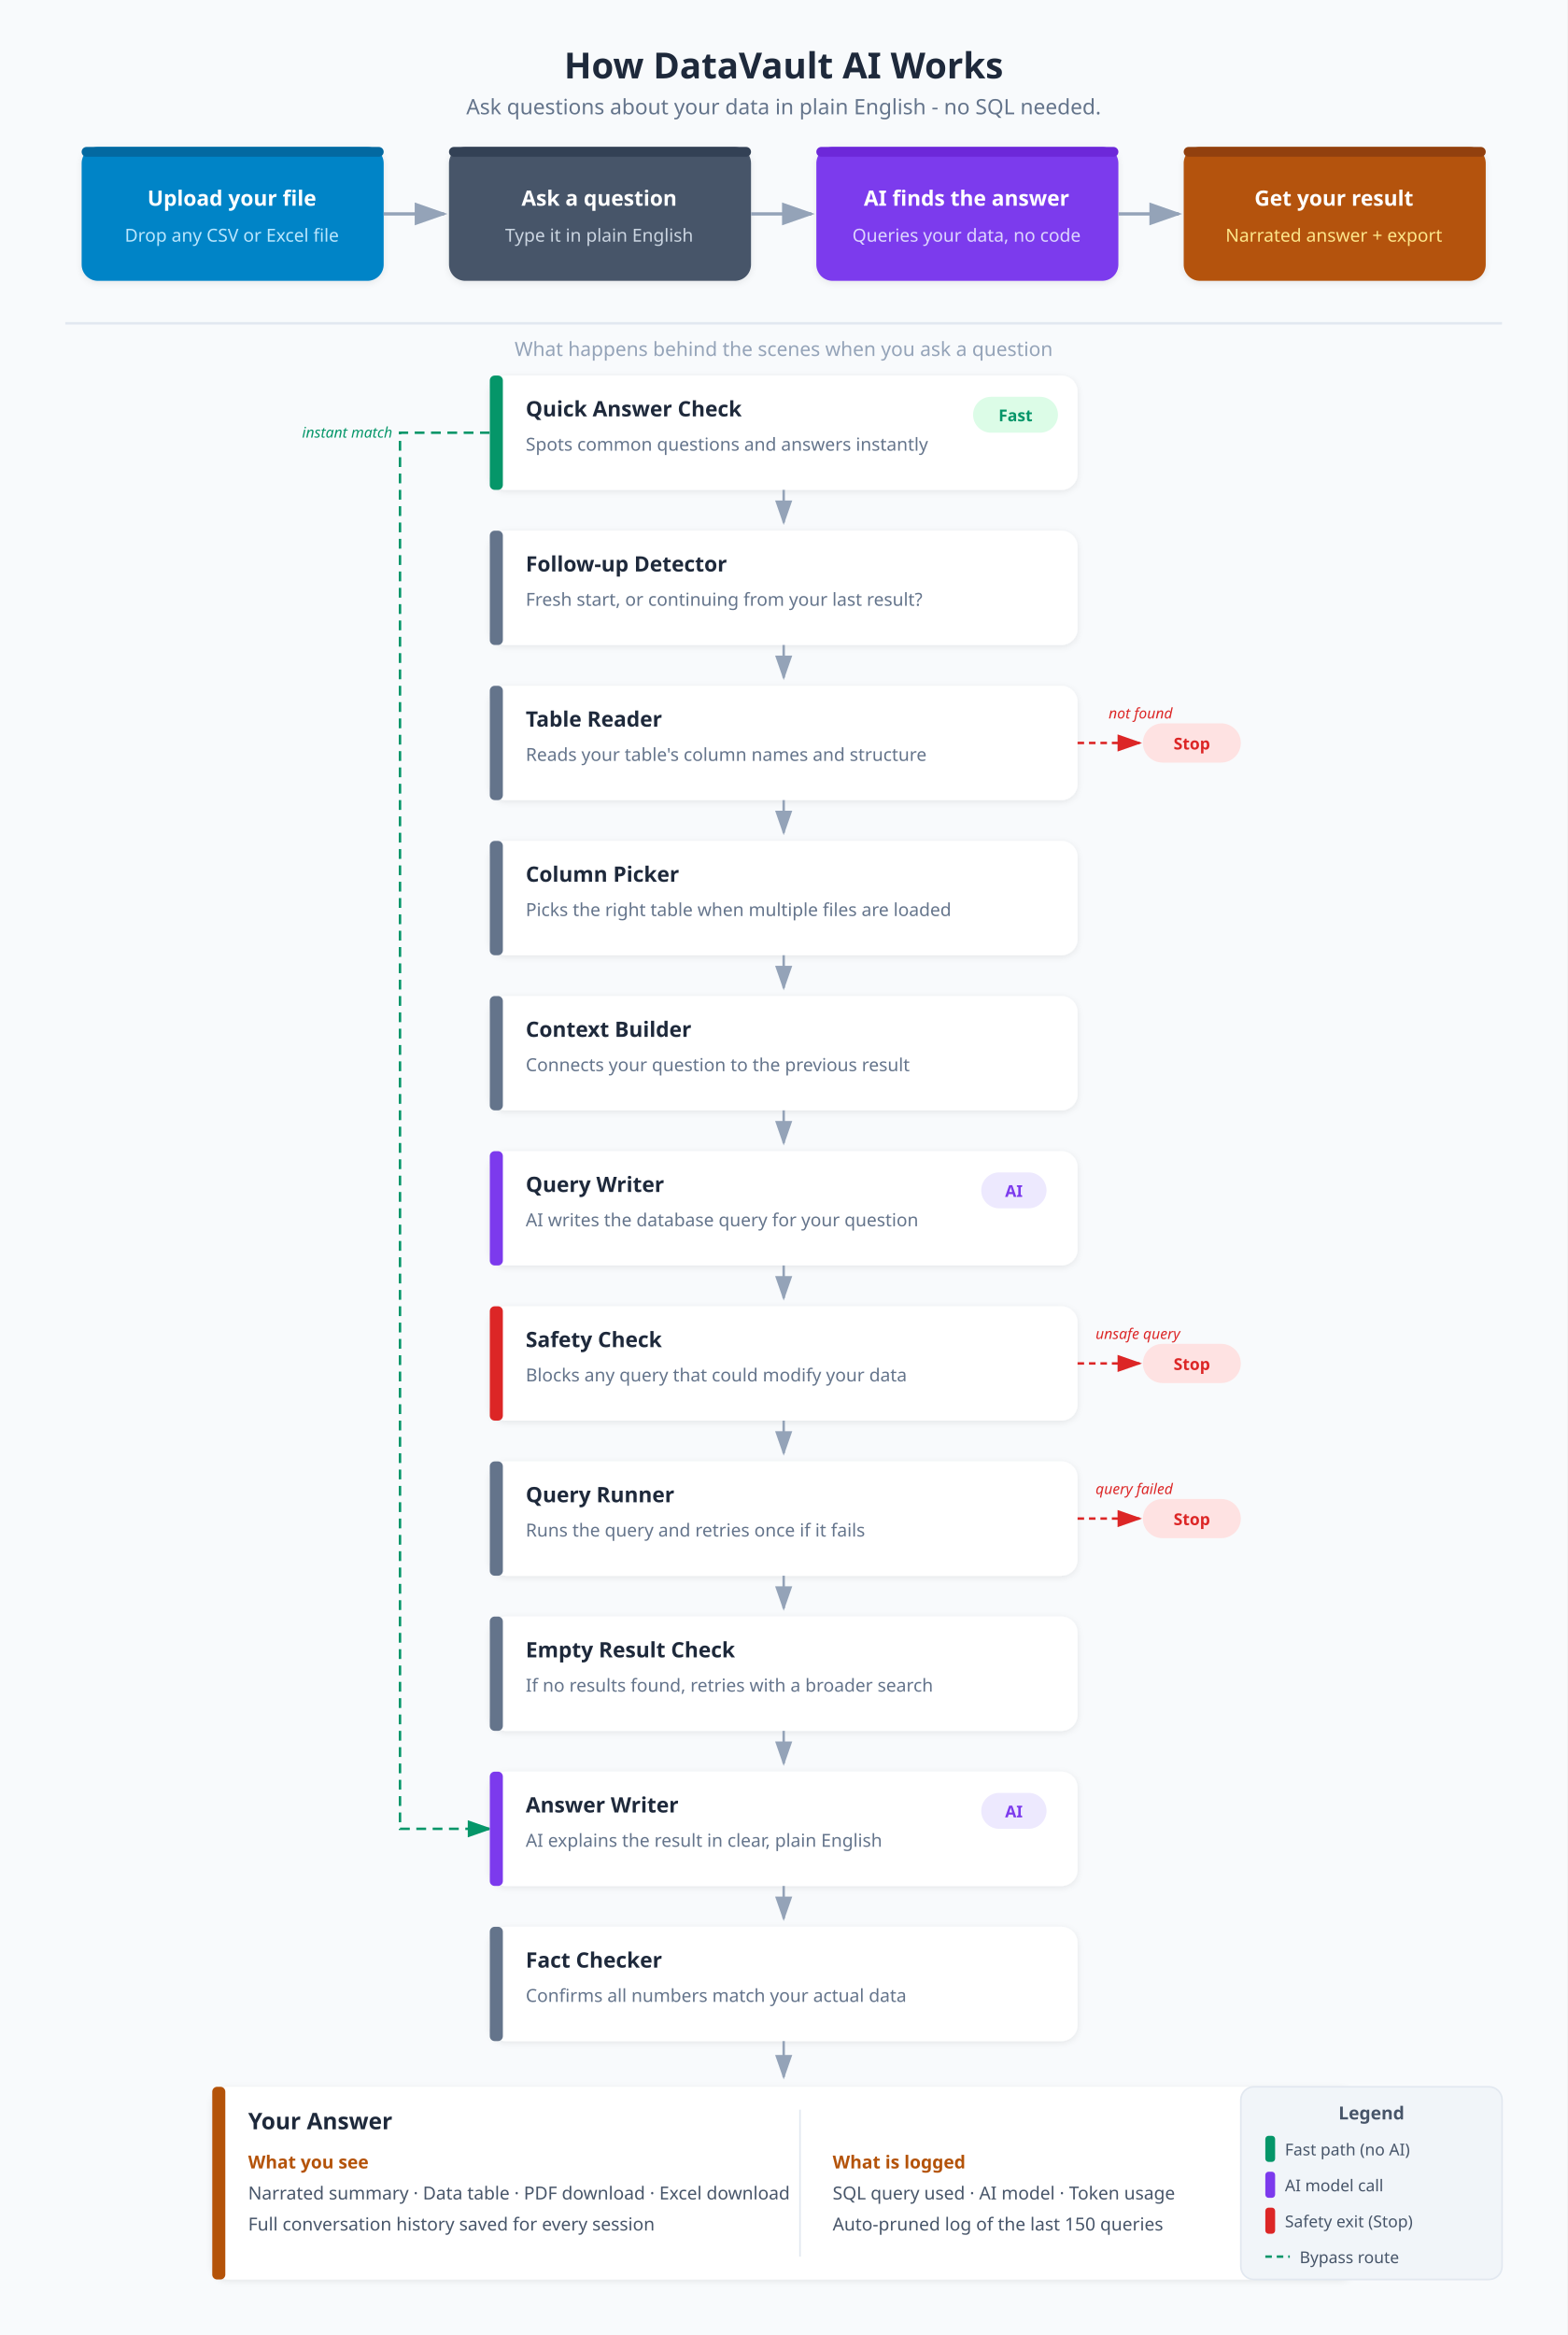
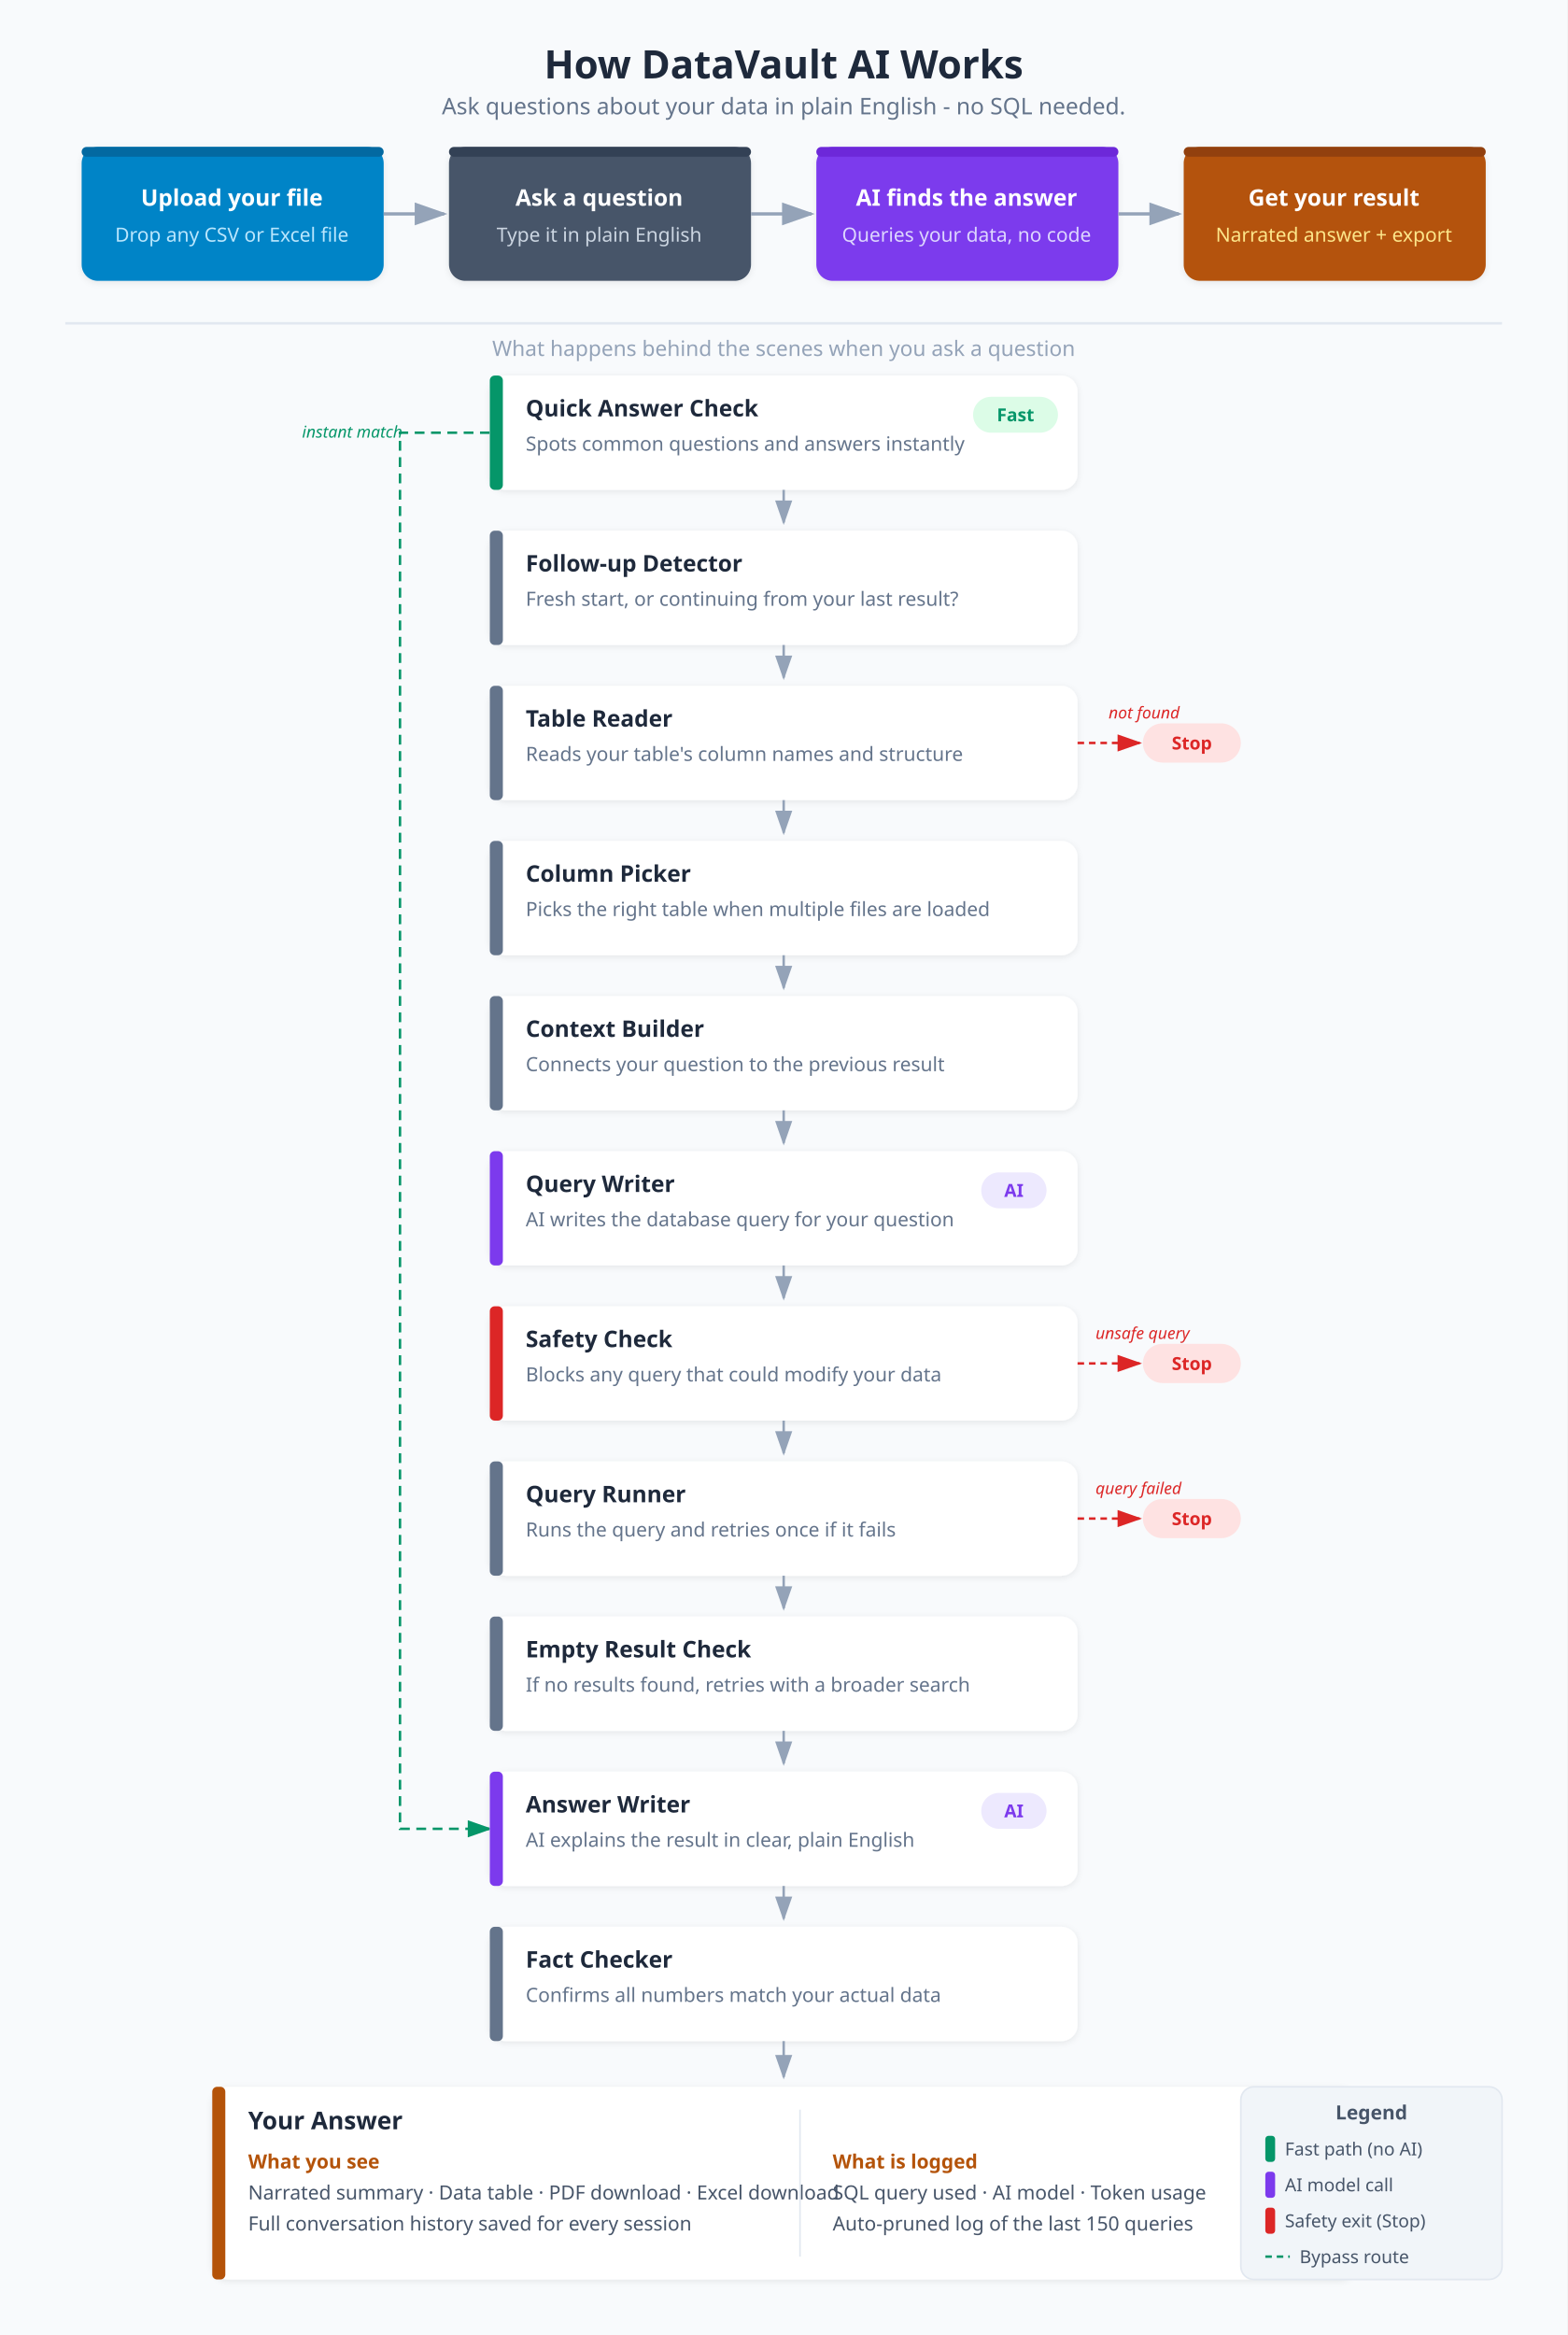
<svg xmlns="http://www.w3.org/2000/svg" width="960" height="1430" viewBox="0 0 960 1430">
  <defs>
    <marker id="arr-gray" markerWidth="10" markerHeight="7" refX="9" refY="3.5" orient="auto">
      <polygon points="0 0, 10 3.5, 0 7" fill="#94a3b8" />
    </marker>
    <marker id="arr-red" markerWidth="10" markerHeight="7" refX="9" refY="3.5" orient="auto">
      <polygon points="0 0, 10 3.5, 0 7" fill="#dc2626" />
    </marker>
    <marker id="arr-green" markerWidth="10" markerHeight="7" refX="9" refY="3.5" orient="auto">
      <polygon points="0 0, 10 3.5, 0 7" fill="#059669" />
    </marker>
    <filter id="shadow">
      <feDropShadow dx="0" dy="1" stdDeviation="2" flood-color="#00000015" />
    </filter>
  </defs>
  <rect width="960" height="1430" fill="#f8fafc" />
-   <text x="480" y="48" text-anchor="middle" font-family="'Segoe UI',system-ui,sans-serif" font-size="22" font-weight="700" fill="#1e293b">
+   <text x="480" y="48" text-anchor="middle" font-family="'Segoe UI',system-ui,sans-serif" font-size="24" font-weight="700" fill="#1e293b">
    How DataVault AI Works
  </text>
-   <text x="480" y="70" text-anchor="middle" font-family="'Segoe UI',system-ui,sans-serif" font-size="13" fill="#64748b">
+   <text x="480" y="70" text-anchor="middle" font-family="'Segoe UI',system-ui,sans-serif" font-size="14" fill="#64748b">
    Ask questions about your data in plain English - no SQL needed.
  </text>
  <rect x="50" y="90" width="185" height="82" rx="10" fill="#0284c7" filter="url(#shadow)" />
  <rect x="50" y="90" width="185" height="6" rx="3" fill="#0369a1" />
-   <text x="142" y="126" text-anchor="middle" font-family="'Segoe UI',system-ui,sans-serif" font-size="13" font-weight="700" fill="#ffffff">Upload your file</text>
-   <text x="142" y="148" text-anchor="middle" font-family="'Segoe UI',system-ui,sans-serif" font-size="11" fill="#bae6fd">Drop any CSV or Excel file</text>
+   <text x="142" y="126" text-anchor="middle" font-family="'Segoe UI',system-ui,sans-serif" font-size="14" font-weight="700" fill="#ffffff">Upload your file</text>
+   <text x="142" y="148" text-anchor="middle" font-family="'Segoe UI',system-ui,sans-serif" font-size="12" fill="#bae6fd">Drop any CSV or Excel file</text>
  <line x1="235" y1="131" x2="272" y2="131" stroke="#94a3b8" stroke-width="2" marker-end="url(#arr-gray)" />
  <rect x="275" y="90" width="185" height="82" rx="10" fill="#475569" filter="url(#shadow)" />
  <rect x="275" y="90" width="185" height="6" rx="3" fill="#334155" />
-   <text x="367" y="126" text-anchor="middle" font-family="'Segoe UI',system-ui,sans-serif" font-size="13" font-weight="700" fill="#ffffff">Ask a question</text>
-   <text x="367" y="148" text-anchor="middle" font-family="'Segoe UI',system-ui,sans-serif" font-size="11" fill="#cbd5e1">Type it in plain English</text>
+   <text x="367" y="126" text-anchor="middle" font-family="'Segoe UI',system-ui,sans-serif" font-size="14" font-weight="700" fill="#ffffff">Ask a question</text>
+   <text x="367" y="148" text-anchor="middle" font-family="'Segoe UI',system-ui,sans-serif" font-size="12" fill="#cbd5e1">Type it in plain English</text>
  <line x1="460" y1="131" x2="497" y2="131" stroke="#94a3b8" stroke-width="2" marker-end="url(#arr-gray)" />
  <rect x="500" y="90" width="185" height="82" rx="10" fill="#7c3aed" filter="url(#shadow)" />
  <rect x="500" y="90" width="185" height="6" rx="3" fill="#6d28d9" />
-   <text x="592" y="126" text-anchor="middle" font-family="'Segoe UI',system-ui,sans-serif" font-size="13" font-weight="700" fill="#ffffff">AI finds the answer</text>
-   <text x="592" y="148" text-anchor="middle" font-family="'Segoe UI',system-ui,sans-serif" font-size="11" fill="#ddd6fe">Queries your data, no code</text>
+   <text x="592" y="126" text-anchor="middle" font-family="'Segoe UI',system-ui,sans-serif" font-size="14" font-weight="700" fill="#ffffff">AI finds the answer</text>
+   <text x="592" y="148" text-anchor="middle" font-family="'Segoe UI',system-ui,sans-serif" font-size="12" fill="#ddd6fe">Queries your data, no code</text>
  <line x1="685" y1="131" x2="722" y2="131" stroke="#94a3b8" stroke-width="2" marker-end="url(#arr-gray)" />
  <rect x="725" y="90" width="185" height="82" rx="10" fill="#b45309" filter="url(#shadow)" />
  <rect x="725" y="90" width="185" height="6" rx="3" fill="#92400e" />
-   <text x="817" y="126" text-anchor="middle" font-family="'Segoe UI',system-ui,sans-serif" font-size="13" font-weight="700" fill="#ffffff">Get your result</text>
-   <text x="817" y="148" text-anchor="middle" font-family="'Segoe UI',system-ui,sans-serif" font-size="11" fill="#fde68a">Narrated answer + export</text>
+   <text x="817" y="126" text-anchor="middle" font-family="'Segoe UI',system-ui,sans-serif" font-size="14" font-weight="700" fill="#ffffff">Get your result</text>
+   <text x="817" y="148" text-anchor="middle" font-family="'Segoe UI',system-ui,sans-serif" font-size="12" fill="#fde68a">Narrated answer + export</text>
  <line x1="40" y1="198" x2="920" y2="198" stroke="#e2e8f0" stroke-width="1.5" />
-   <text x="480" y="218" text-anchor="middle" font-family="'Segoe UI',system-ui,sans-serif" font-size="12" fill="#94a3b8">
+   <text x="480" y="218" text-anchor="middle" font-family="'Segoe UI',system-ui,sans-serif" font-size="13" fill="#94a3b8">
    What happens behind the scenes when you ask a question
  </text>
  <path d="M300,265 L245,265 L245,1120 L300,1120" fill="none" stroke="#059669" stroke-width="1.5" stroke-dasharray="6,4" marker-end="url(#arr-green)" />
-   <text x="185" y="268" font-family="'Segoe UI',system-ui,sans-serif" font-size="9" fill="#059669" font-style="italic">instant match</text>
+   <text x="185" y="268" font-family="'Segoe UI',system-ui,sans-serif" font-size="10" fill="#059669" font-style="italic">instant match</text>
  <rect x="300" y="230" width="360" height="70" rx="10" fill="#ffffff" filter="url(#shadow)" />
  <rect x="300" y="230" width="8" height="70" rx="3" fill="#059669" />
-   <text x="322" y="255" font-family="'Segoe UI',system-ui,sans-serif" font-size="13" font-weight="700" fill="#1e293b">Quick Answer Check</text>
-   <text x="322" y="276" font-family="'Segoe UI',system-ui,sans-serif" font-size="11" fill="#64748b">Spots common questions and answers instantly</text>
+   <text x="322" y="255" font-family="'Segoe UI',system-ui,sans-serif" font-size="14" font-weight="700" fill="#1e293b">Quick Answer Check</text>
+   <text x="322" y="276" font-family="'Segoe UI',system-ui,sans-serif" font-size="12" fill="#64748b">Spots common questions and answers instantly</text>
  <rect x="596" y="243" width="52" height="22" rx="11" fill="#dcfce7" />
-   <text x="622" y="258" text-anchor="middle" font-family="'Segoe UI',system-ui,sans-serif" font-size="10" font-weight="600" fill="#059669">Fast</text>
+   <text x="622" y="258" text-anchor="middle" font-family="'Segoe UI',system-ui,sans-serif" font-size="11" font-weight="600" fill="#059669">Fast</text>
  <line x1="480" y1="300" x2="480" y2="320" stroke="#94a3b8" stroke-width="1.5" marker-end="url(#arr-gray)" />
  <rect x="300" y="325" width="360" height="70" rx="10" fill="#ffffff" filter="url(#shadow)" />
  <rect x="300" y="325" width="8" height="70" rx="3" fill="#64748b" />
-   <text x="322" y="350" font-family="'Segoe UI',system-ui,sans-serif" font-size="13" font-weight="700" fill="#1e293b">Follow-up Detector</text>
-   <text x="322" y="371" font-family="'Segoe UI',system-ui,sans-serif" font-size="11" fill="#64748b">Fresh start, or continuing from your last result?</text>
+   <text x="322" y="350" font-family="'Segoe UI',system-ui,sans-serif" font-size="14" font-weight="700" fill="#1e293b">Follow-up Detector</text>
+   <text x="322" y="371" font-family="'Segoe UI',system-ui,sans-serif" font-size="12" fill="#64748b">Fresh start, or continuing from your last result?</text>
  <line x1="480" y1="395" x2="480" y2="415" stroke="#94a3b8" stroke-width="1.5" marker-end="url(#arr-gray)" />
  <rect x="300" y="420" width="360" height="70" rx="10" fill="#ffffff" filter="url(#shadow)" />
  <rect x="300" y="420" width="8" height="70" rx="3" fill="#64748b" />
-   <text x="322" y="445" font-family="'Segoe UI',system-ui,sans-serif" font-size="13" font-weight="700" fill="#1e293b">Table Reader</text>
-   <text x="322" y="466" font-family="'Segoe UI',system-ui,sans-serif" font-size="11" fill="#64748b">Reads your table's column names and structure</text>
+   <text x="322" y="445" font-family="'Segoe UI',system-ui,sans-serif" font-size="14" font-weight="700" fill="#1e293b">Table Reader</text>
+   <text x="322" y="466" font-family="'Segoe UI',system-ui,sans-serif" font-size="12" fill="#64748b">Reads your table's column names and structure</text>
  <line x1="660" y1="455" x2="698" y2="455" stroke="#dc2626" stroke-width="1.5" stroke-dasharray="4,3" marker-end="url(#arr-red)" />
  <rect x="700" y="443" width="60" height="24" rx="12" fill="#fee2e2" />
-   <text x="730" y="459" text-anchor="middle" font-family="'Segoe UI',system-ui,sans-serif" font-size="10" font-weight="600" fill="#dc2626">Stop</text>
-   <text x="679" y="440" font-family="'Segoe UI',system-ui,sans-serif" font-size="9" fill="#dc2626" font-style="italic">not found</text>
+   <text x="730" y="459" text-anchor="middle" font-family="'Segoe UI',system-ui,sans-serif" font-size="11" font-weight="600" fill="#dc2626">Stop</text>
+   <text x="679" y="440" font-family="'Segoe UI',system-ui,sans-serif" font-size="10" fill="#dc2626" font-style="italic">not found</text>
  <line x1="480" y1="490" x2="480" y2="510" stroke="#94a3b8" stroke-width="1.5" marker-end="url(#arr-gray)" />
  <rect x="300" y="515" width="360" height="70" rx="10" fill="#ffffff" filter="url(#shadow)" />
  <rect x="300" y="515" width="8" height="70" rx="3" fill="#64748b" />
-   <text x="322" y="540" font-family="'Segoe UI',system-ui,sans-serif" font-size="13" font-weight="700" fill="#1e293b">Column Picker</text>
-   <text x="322" y="561" font-family="'Segoe UI',system-ui,sans-serif" font-size="11" fill="#64748b">Picks the right table when multiple files are loaded</text>
+   <text x="322" y="540" font-family="'Segoe UI',system-ui,sans-serif" font-size="14" font-weight="700" fill="#1e293b">Column Picker</text>
+   <text x="322" y="561" font-family="'Segoe UI',system-ui,sans-serif" font-size="12" fill="#64748b">Picks the right table when multiple files are loaded</text>
  <line x1="480" y1="585" x2="480" y2="605" stroke="#94a3b8" stroke-width="1.5" marker-end="url(#arr-gray)" />
  <rect x="300" y="610" width="360" height="70" rx="10" fill="#ffffff" filter="url(#shadow)" />
  <rect x="300" y="610" width="8" height="70" rx="3" fill="#64748b" />
-   <text x="322" y="635" font-family="'Segoe UI',system-ui,sans-serif" font-size="13" font-weight="700" fill="#1e293b">Context Builder</text>
-   <text x="322" y="656" font-family="'Segoe UI',system-ui,sans-serif" font-size="11" fill="#64748b">Connects your question to the previous result</text>
+   <text x="322" y="635" font-family="'Segoe UI',system-ui,sans-serif" font-size="14" font-weight="700" fill="#1e293b">Context Builder</text>
+   <text x="322" y="656" font-family="'Segoe UI',system-ui,sans-serif" font-size="12" fill="#64748b">Connects your question to the previous result</text>
  <line x1="480" y1="680" x2="480" y2="700" stroke="#94a3b8" stroke-width="1.5" marker-end="url(#arr-gray)" />
  <rect x="300" y="705" width="360" height="70" rx="10" fill="#ffffff" filter="url(#shadow)" />
  <rect x="300" y="705" width="8" height="70" rx="3" fill="#7c3aed" />
-   <text x="322" y="730" font-family="'Segoe UI',system-ui,sans-serif" font-size="13" font-weight="700" fill="#1e293b">Query Writer</text>
-   <text x="322" y="751" font-family="'Segoe UI',system-ui,sans-serif" font-size="11" fill="#64748b">AI writes the database query for your question</text>
+   <text x="322" y="730" font-family="'Segoe UI',system-ui,sans-serif" font-size="14" font-weight="700" fill="#1e293b">Query Writer</text>
+   <text x="322" y="751" font-family="'Segoe UI',system-ui,sans-serif" font-size="12" fill="#64748b">AI writes the database query for your question</text>
  <rect x="601" y="718" width="40" height="22" rx="11" fill="#ede9fe" />
-   <text x="621" y="733" text-anchor="middle" font-family="'Segoe UI',system-ui,sans-serif" font-size="10" font-weight="700" fill="#7c3aed">AI</text>
+   <text x="621" y="733" text-anchor="middle" font-family="'Segoe UI',system-ui,sans-serif" font-size="11" font-weight="700" fill="#7c3aed">AI</text>
  <line x1="480" y1="775" x2="480" y2="795" stroke="#94a3b8" stroke-width="1.5" marker-end="url(#arr-gray)" />
  <rect x="300" y="800" width="360" height="70" rx="10" fill="#ffffff" filter="url(#shadow)" />
  <rect x="300" y="800" width="8" height="70" rx="3" fill="#dc2626" />
-   <text x="322" y="825" font-family="'Segoe UI',system-ui,sans-serif" font-size="13" font-weight="700" fill="#1e293b">Safety Check</text>
-   <text x="322" y="846" font-family="'Segoe UI',system-ui,sans-serif" font-size="11" fill="#64748b">Blocks any query that could modify your data</text>
+   <text x="322" y="825" font-family="'Segoe UI',system-ui,sans-serif" font-size="14" font-weight="700" fill="#1e293b">Safety Check</text>
+   <text x="322" y="846" font-family="'Segoe UI',system-ui,sans-serif" font-size="12" fill="#64748b">Blocks any query that could modify your data</text>
  <line x1="660" y1="835" x2="698" y2="835" stroke="#dc2626" stroke-width="1.5" stroke-dasharray="4,3" marker-end="url(#arr-red)" />
  <rect x="700" y="823" width="60" height="24" rx="12" fill="#fee2e2" />
-   <text x="730" y="839" text-anchor="middle" font-family="'Segoe UI',system-ui,sans-serif" font-size="10" font-weight="600" fill="#dc2626">Stop</text>
-   <text x="671" y="820" font-family="'Segoe UI',system-ui,sans-serif" font-size="9" fill="#dc2626" font-style="italic">unsafe query</text>
+   <text x="730" y="839" text-anchor="middle" font-family="'Segoe UI',system-ui,sans-serif" font-size="11" font-weight="600" fill="#dc2626">Stop</text>
+   <text x="671" y="820" font-family="'Segoe UI',system-ui,sans-serif" font-size="10" fill="#dc2626" font-style="italic">unsafe query</text>
  <line x1="480" y1="870" x2="480" y2="890" stroke="#94a3b8" stroke-width="1.5" marker-end="url(#arr-gray)" />
  <rect x="300" y="895" width="360" height="70" rx="10" fill="#ffffff" filter="url(#shadow)" />
  <rect x="300" y="895" width="8" height="70" rx="3" fill="#64748b" />
-   <text x="322" y="920" font-family="'Segoe UI',system-ui,sans-serif" font-size="13" font-weight="700" fill="#1e293b">Query Runner</text>
-   <text x="322" y="941" font-family="'Segoe UI',system-ui,sans-serif" font-size="11" fill="#64748b">Runs the query and retries once if it fails</text>
+   <text x="322" y="920" font-family="'Segoe UI',system-ui,sans-serif" font-size="14" font-weight="700" fill="#1e293b">Query Runner</text>
+   <text x="322" y="941" font-family="'Segoe UI',system-ui,sans-serif" font-size="12" fill="#64748b">Runs the query and retries once if it fails</text>
  <line x1="660" y1="930" x2="698" y2="930" stroke="#dc2626" stroke-width="1.5" stroke-dasharray="4,3" marker-end="url(#arr-red)" />
  <rect x="700" y="918" width="60" height="24" rx="12" fill="#fee2e2" />
-   <text x="730" y="934" text-anchor="middle" font-family="'Segoe UI',system-ui,sans-serif" font-size="10" font-weight="600" fill="#dc2626">Stop</text>
-   <text x="671" y="915" font-family="'Segoe UI',system-ui,sans-serif" font-size="9" fill="#dc2626" font-style="italic">query failed</text>
+   <text x="730" y="934" text-anchor="middle" font-family="'Segoe UI',system-ui,sans-serif" font-size="11" font-weight="600" fill="#dc2626">Stop</text>
+   <text x="671" y="915" font-family="'Segoe UI',system-ui,sans-serif" font-size="10" fill="#dc2626" font-style="italic">query failed</text>
  <line x1="480" y1="965" x2="480" y2="985" stroke="#94a3b8" stroke-width="1.5" marker-end="url(#arr-gray)" />
  <rect x="300" y="990" width="360" height="70" rx="10" fill="#ffffff" filter="url(#shadow)" />
  <rect x="300" y="990" width="8" height="70" rx="3" fill="#64748b" />
-   <text x="322" y="1015" font-family="'Segoe UI',system-ui,sans-serif" font-size="13" font-weight="700" fill="#1e293b">Empty Result Check</text>
-   <text x="322" y="1036" font-family="'Segoe UI',system-ui,sans-serif" font-size="11" fill="#64748b">If no results found, retries with a broader search</text>
+   <text x="322" y="1015" font-family="'Segoe UI',system-ui,sans-serif" font-size="14" font-weight="700" fill="#1e293b">Empty Result Check</text>
+   <text x="322" y="1036" font-family="'Segoe UI',system-ui,sans-serif" font-size="12" fill="#64748b">If no results found, retries with a broader search</text>
  <line x1="480" y1="1060" x2="480" y2="1080" stroke="#94a3b8" stroke-width="1.5" marker-end="url(#arr-gray)" />
  <rect x="300" y="1085" width="360" height="70" rx="10" fill="#ffffff" filter="url(#shadow)" />
  <rect x="300" y="1085" width="8" height="70" rx="3" fill="#7c3aed" />
-   <text x="322" y="1110" font-family="'Segoe UI',system-ui,sans-serif" font-size="13" font-weight="700" fill="#1e293b">Answer Writer</text>
-   <text x="322" y="1131" font-family="'Segoe UI',system-ui,sans-serif" font-size="11" fill="#64748b">AI explains the result in clear, plain English</text>
+   <text x="322" y="1110" font-family="'Segoe UI',system-ui,sans-serif" font-size="14" font-weight="700" fill="#1e293b">Answer Writer</text>
+   <text x="322" y="1131" font-family="'Segoe UI',system-ui,sans-serif" font-size="12" fill="#64748b">AI explains the result in clear, plain English</text>
  <rect x="601" y="1098" width="40" height="22" rx="11" fill="#ede9fe" />
-   <text x="621" y="1113" text-anchor="middle" font-family="'Segoe UI',system-ui,sans-serif" font-size="10" font-weight="700" fill="#7c3aed">AI</text>
+   <text x="621" y="1113" text-anchor="middle" font-family="'Segoe UI',system-ui,sans-serif" font-size="11" font-weight="700" fill="#7c3aed">AI</text>
  <line x1="480" y1="1155" x2="480" y2="1175" stroke="#94a3b8" stroke-width="1.5" marker-end="url(#arr-gray)" />
  <rect x="300" y="1180" width="360" height="70" rx="10" fill="#ffffff" filter="url(#shadow)" />
  <rect x="300" y="1180" width="8" height="70" rx="3" fill="#64748b" />
-   <text x="322" y="1205" font-family="'Segoe UI',system-ui,sans-serif" font-size="13" font-weight="700" fill="#1e293b">Fact Checker</text>
-   <text x="322" y="1226" font-family="'Segoe UI',system-ui,sans-serif" font-size="11" fill="#64748b">Confirms all numbers match your actual data</text>
+   <text x="322" y="1205" font-family="'Segoe UI',system-ui,sans-serif" font-size="14" font-weight="700" fill="#1e293b">Fact Checker</text>
+   <text x="322" y="1226" font-family="'Segoe UI',system-ui,sans-serif" font-size="12" fill="#64748b">Confirms all numbers match your actual data</text>
  <line x1="480" y1="1250" x2="480" y2="1272" stroke="#94a3b8" stroke-width="1.5" marker-end="url(#arr-gray)" />
  <rect x="130" y="1278" width="700" height="118" rx="10" fill="#ffffff" filter="url(#shadow)" />
  <rect x="130" y="1278" width="8" height="118" rx="3" fill="#b45309" />
-   <text x="152" y="1304" font-family="'Segoe UI',system-ui,sans-serif" font-size="14" font-weight="700" fill="#1e293b">Your Answer</text>
-   <text x="152" y="1328" font-family="'Segoe UI',system-ui,sans-serif" font-size="11" font-weight="600" fill="#b45309">What you see</text>
-   <text x="152" y="1347" font-family="'Segoe UI',system-ui,sans-serif" font-size="11" fill="#475569">Narrated summary · Data table · PDF download · Excel download</text>
-   <text x="152" y="1366" font-family="'Segoe UI',system-ui,sans-serif" font-size="11" fill="#475569">Full conversation history saved for every session</text>
+   <text x="152" y="1304" font-family="'Segoe UI',system-ui,sans-serif" font-size="15" font-weight="700" fill="#1e293b">Your Answer</text>
+   <text x="152" y="1328" font-family="'Segoe UI',system-ui,sans-serif" font-size="12" font-weight="600" fill="#b45309">What you see</text>
+   <text x="152" y="1347" font-family="'Segoe UI',system-ui,sans-serif" font-size="12" fill="#475569">Narrated summary · Data table · PDF download · Excel download</text>
+   <text x="152" y="1366" font-family="'Segoe UI',system-ui,sans-serif" font-size="12" fill="#475569">Full conversation history saved for every session</text>
  <line x1="490" y1="1292" x2="490" y2="1382" stroke="#e2e8f0" stroke-width="1" />
-   <text x="510" y="1328" font-family="'Segoe UI',system-ui,sans-serif" font-size="11" font-weight="600" fill="#b45309">What is logged</text>
-   <text x="510" y="1347" font-family="'Segoe UI',system-ui,sans-serif" font-size="11" fill="#475569">SQL query used · AI model · Token usage</text>
-   <text x="510" y="1366" font-family="'Segoe UI',system-ui,sans-serif" font-size="11" fill="#475569">Auto-pruned log of the last 150 queries</text>
+   <text x="510" y="1328" font-family="'Segoe UI',system-ui,sans-serif" font-size="12" font-weight="600" fill="#b45309">What is logged</text>
+   <text x="510" y="1347" font-family="'Segoe UI',system-ui,sans-serif" font-size="12" fill="#475569">SQL query used · AI model · Token usage</text>
+   <text x="510" y="1366" font-family="'Segoe UI',system-ui,sans-serif" font-size="12" fill="#475569">Auto-pruned log of the last 150 queries</text>
  <rect x="760" y="1278" width="160" height="118" rx="8" fill="#f1f5f9" stroke="#e2e8f0" stroke-width="1" />
-   <text x="840" y="1298" text-anchor="middle" font-family="'Segoe UI',system-ui,sans-serif" font-size="11" font-weight="600" fill="#475569">Legend</text>
+   <text x="840" y="1298" text-anchor="middle" font-family="'Segoe UI',system-ui,sans-serif" font-size="12" font-weight="600" fill="#475569">Legend</text>
  <rect x="775" y="1308" width="6" height="16" rx="2" fill="#059669" />
-   <text x="787" y="1320" font-family="'Segoe UI',system-ui,sans-serif" font-size="10" fill="#475569">Fast path (no AI)</text>
+   <text x="787" y="1320" font-family="'Segoe UI',system-ui,sans-serif" font-size="11" fill="#475569">Fast path (no AI)</text>
  <rect x="775" y="1330" width="6" height="16" rx="2" fill="#7c3aed" />
-   <text x="787" y="1342" font-family="'Segoe UI',system-ui,sans-serif" font-size="10" fill="#475569">AI model call</text>
+   <text x="787" y="1342" font-family="'Segoe UI',system-ui,sans-serif" font-size="11" fill="#475569">AI model call</text>
  <rect x="775" y="1352" width="6" height="16" rx="2" fill="#dc2626" />
-   <text x="787" y="1364" font-family="'Segoe UI',system-ui,sans-serif" font-size="10" fill="#475569">Safety exit (Stop)</text>
+   <text x="787" y="1364" font-family="'Segoe UI',system-ui,sans-serif" font-size="11" fill="#475569">Safety exit (Stop)</text>
  <line x1="775" y1="1382" x2="790" y2="1382" stroke="#059669" stroke-width="1.5" stroke-dasharray="4,3" />
-   <text x="796" y="1386" font-family="'Segoe UI',system-ui,sans-serif" font-size="10" fill="#475569">Bypass route</text>
+   <text x="796" y="1386" font-family="'Segoe UI',system-ui,sans-serif" font-size="11" fill="#475569">Bypass route</text>
</svg>
